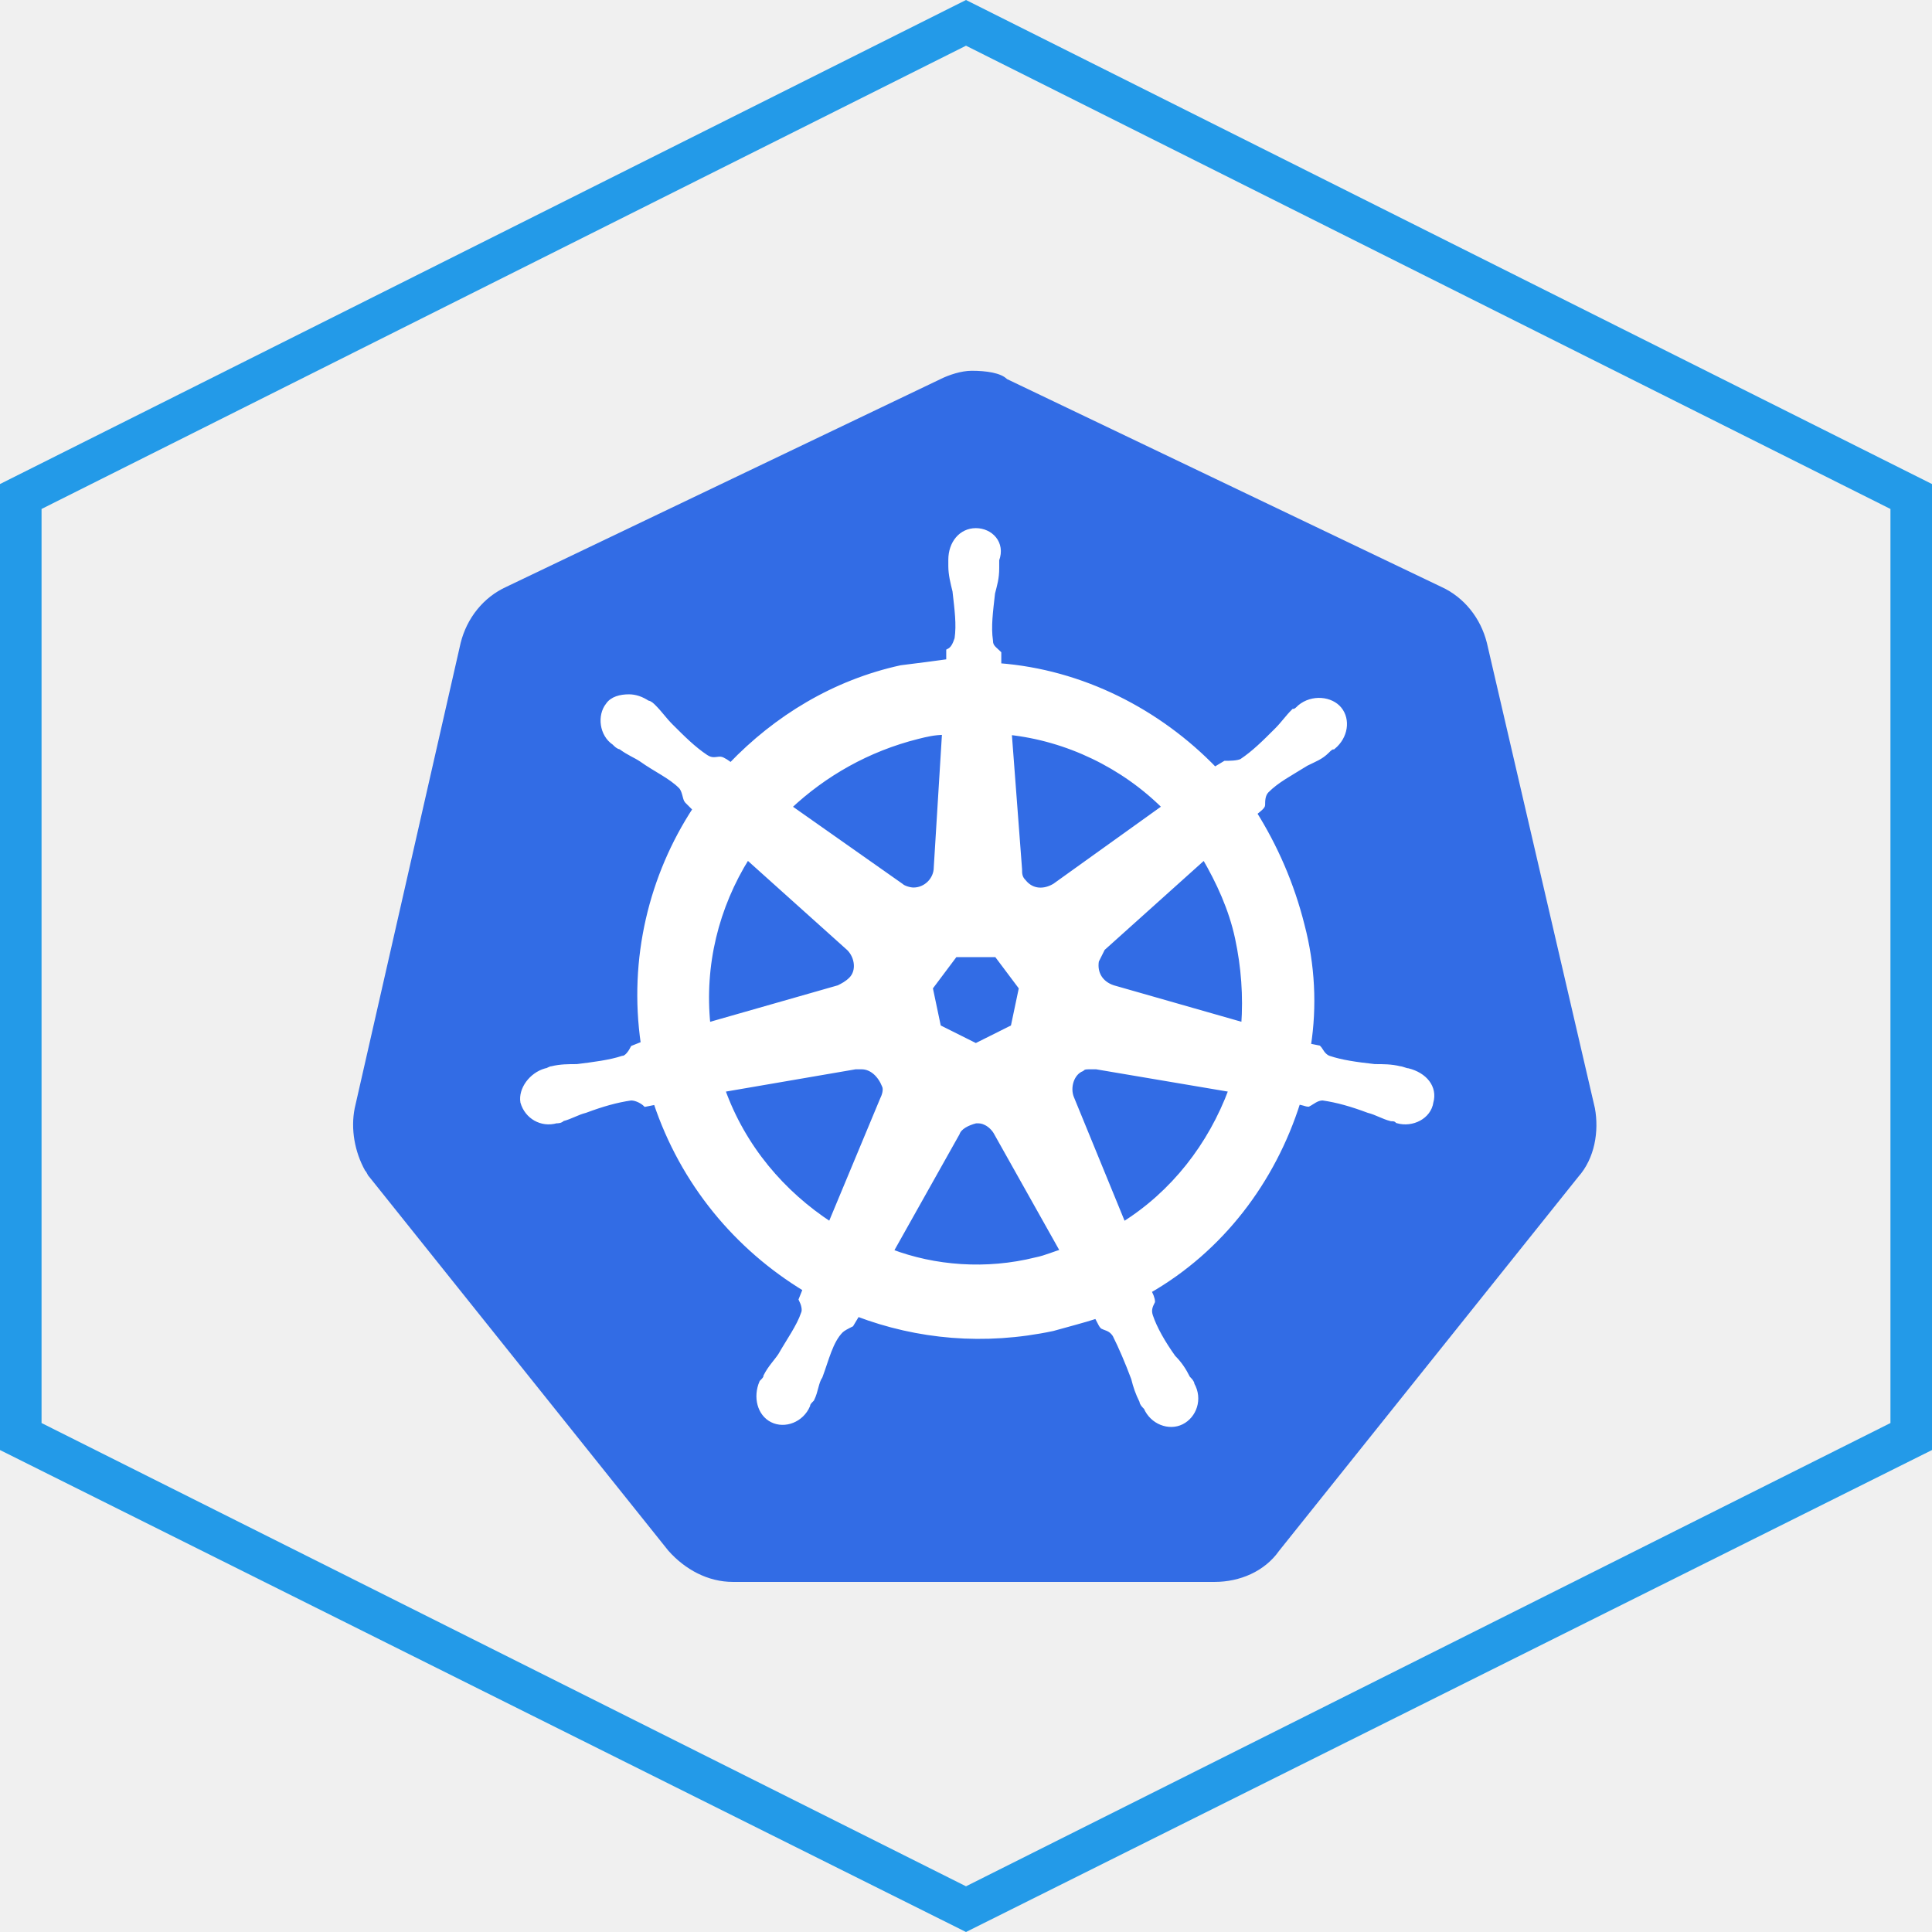
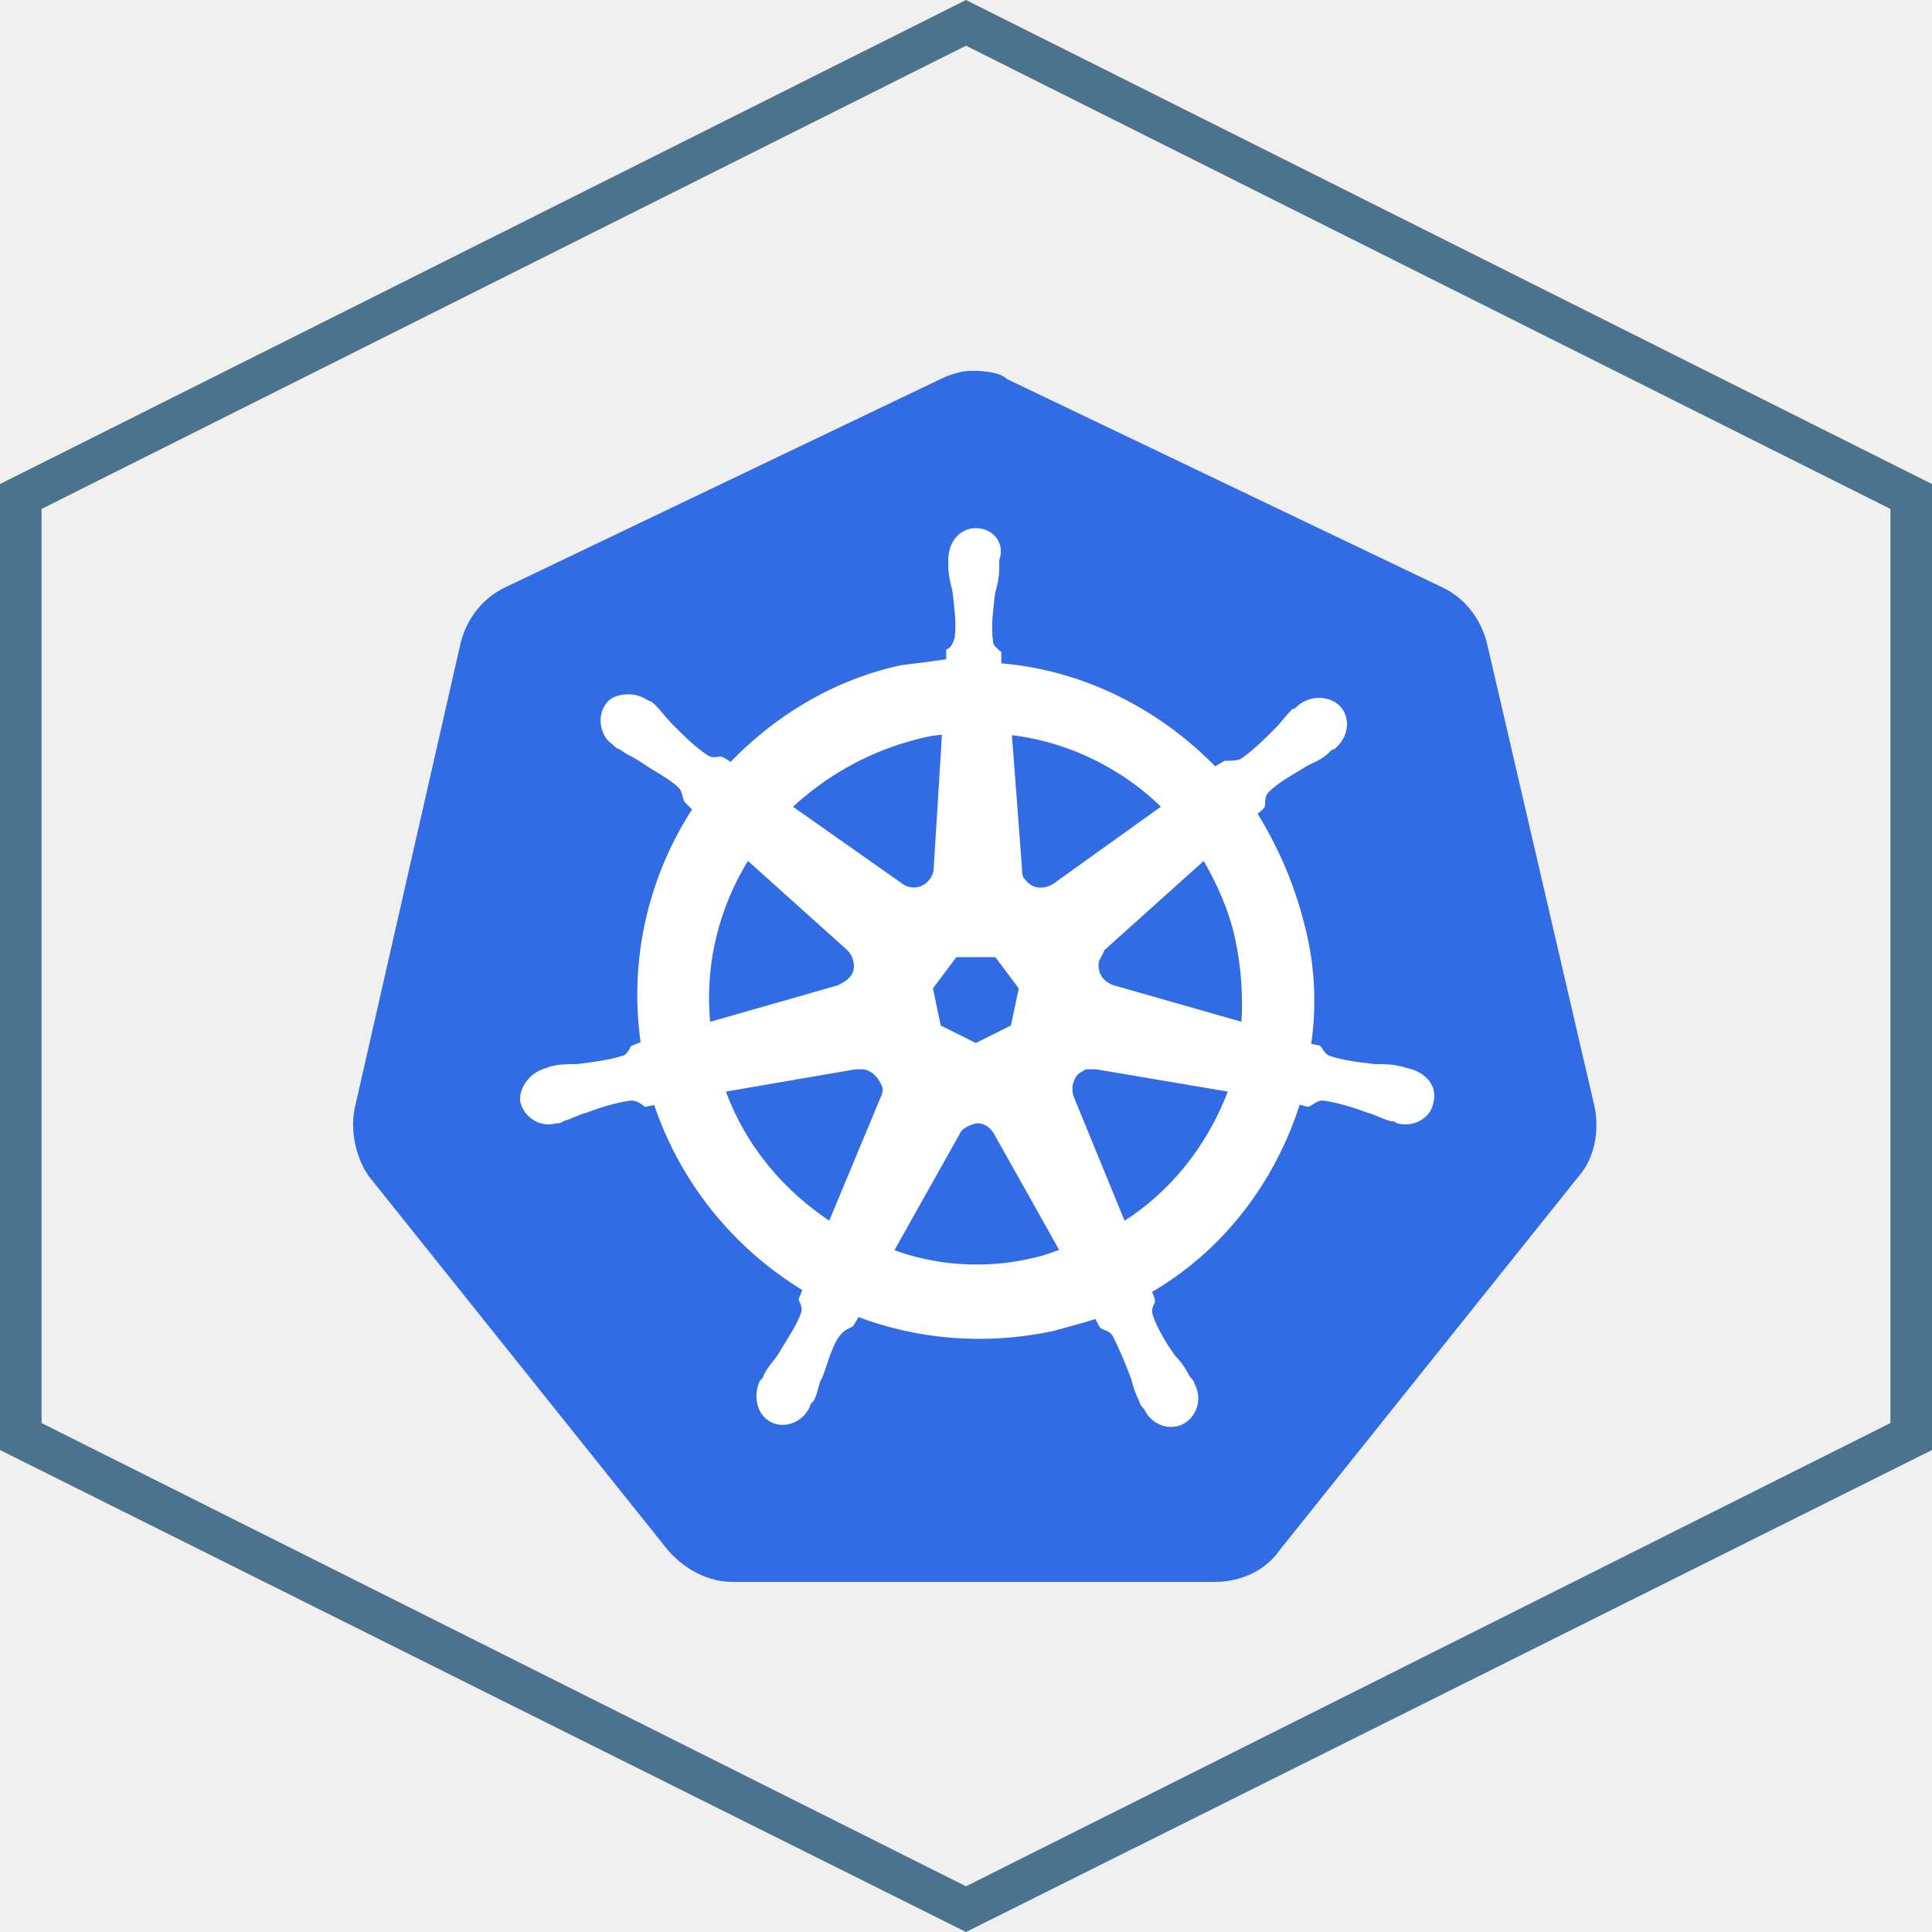
<svg xmlns="http://www.w3.org/2000/svg" version="1.1" x="0px" y="0px" viewBox="0 0 93 93" style="enable-background:new 0 0 93 93;" xml:space="preserve">
  <g>
-     <path fill="#239AE8" d="M46.5,2.2L91,24.5v44L46.5,90.8L2,68.5v-44L46.5,2.2 M46.5,0L0,23.3v46.5L46.5,93L93,69.8V23.3L46.5,0L46.5,0z   " />
+     <path fill="#4b738d" d="M46.5,2.2L91,24.5v44L46.5,90.8L2,68.5v-44L46.5,2.2 M46.5,0L0,23.3v46.5L46.5,93L93,69.8V23.3L46.5,0L46.5,0z   " />
  </g>
  <g transform="translate(-6.326094,-174.7524)">
    <g>
      <path fill="#326CE5" d="    M53.1,192.6c-0.5,0-1.1,0.2-1.5,0.4l-20.9,10c-1.1,0.5-1.9,1.5-2.2,2.7l-5.1,22.4c-0.2,1,0,2.1,0.5,3c0.1,0.1,0.1,0.2,0.2,0.3    l14.4,18c0.8,0.9,1.9,1.5,3.1,1.5l23.2,0c1.2,0,2.4-0.5,3.1-1.5l14.4-18c0.8-0.9,1-2.2,0.8-3.3l-5.2-22.4    c-0.3-1.2-1.1-2.2-2.2-2.7l-20.9-10C54.5,192.7,53.8,192.6,53.1,192.6z" />
      <path fill="#FFFFFF" stroke="#FFFFFF" stroke-width="0.25" d="    M53.3,200.3c-0.7,0-1.2,0.6-1.2,1.4c0,0,0,0,0,0c0,0.1,0,0.2,0,0.3c0,0.4,0.1,0.8,0.2,1.2c0.1,0.9,0.2,1.6,0.1,2.3    c-0.1,0.3-0.2,0.5-0.4,0.6l0,0.5c-0.7,0.1-1.5,0.2-2.3,0.3c-3.2,0.7-6,2.4-8.2,4.7c-0.1-0.1-0.4-0.3-0.5-0.3    c-0.2,0-0.4,0.1-0.7-0.1c-0.6-0.4-1.1-0.9-1.7-1.5c-0.3-0.3-0.5-0.6-0.8-0.9c-0.1-0.1-0.2-0.2-0.3-0.2c-0.3-0.2-0.6-0.3-0.9-0.3    c-0.4,0-0.8,0.1-1,0.4c-0.4,0.5-0.3,1.4,0.3,1.8c0,0,0,0,0,0c0.1,0.1,0.2,0.2,0.3,0.2c0.4,0.3,0.7,0.4,1,0.6    c0.7,0.5,1.4,0.8,1.9,1.3c0.2,0.2,0.2,0.6,0.3,0.7l0.4,0.4c-2.1,3.2-3.1,7.2-2.5,11.3l-0.5,0.2c-0.1,0.2-0.3,0.5-0.5,0.5    c-0.6,0.2-1.4,0.3-2.2,0.4c-0.4,0-0.8,0-1.2,0.1c-0.1,0-0.2,0.1-0.3,0.1c0,0,0,0,0,0c0,0,0,0,0,0c-0.7,0.2-1.2,0.9-1.1,1.5    c0.2,0.7,0.9,1.1,1.6,0.9c0,0,0,0,0,0c0,0,0,0,0,0c0.1,0,0.2,0,0.3-0.1c0.4-0.1,0.7-0.3,1.1-0.4c0.8-0.3,1.5-0.5,2.2-0.6    c0.3,0,0.6,0.2,0.7,0.3l0.5-0.1c1.3,3.9,3.9,7,7.2,9l-0.2,0.5c0.1,0.2,0.2,0.5,0.1,0.7c-0.2,0.6-0.7,1.3-1.1,2    c-0.2,0.3-0.5,0.6-0.7,1c0,0.1-0.1,0.2-0.2,0.3c-0.3,0.7-0.1,1.5,0.5,1.8c0.6,0.3,1.4,0,1.7-0.7c0,0,0,0,0,0c0,0,0,0,0,0    c0-0.1,0.1-0.2,0.2-0.3c0.2-0.4,0.2-0.8,0.4-1.1c0.3-0.8,0.5-1.7,1-2.2c0.1-0.1,0.3-0.2,0.5-0.3l0.3-0.5c2.9,1.1,6.1,1.4,9.4,0.7    c0.7-0.2,1.5-0.4,2.1-0.6c0.1,0.1,0.2,0.4,0.3,0.5c0.2,0.1,0.4,0.1,0.6,0.4c0.3,0.6,0.6,1.3,0.9,2.1c0.1,0.4,0.2,0.7,0.4,1.1    c0,0.1,0.1,0.2,0.2,0.3c0.3,0.7,1.1,1,1.7,0.7c0.6-0.3,0.9-1.1,0.5-1.8c0-0.1-0.1-0.2-0.2-0.3c-0.2-0.4-0.4-0.7-0.7-1    c-0.5-0.7-0.9-1.4-1.1-2c-0.1-0.3,0-0.5,0.1-0.7c0-0.1-0.1-0.4-0.2-0.5c3.5-2,6-5.3,7.2-9.1c0.2,0,0.4,0.1,0.5,0.1    c0.2-0.1,0.4-0.3,0.7-0.3c0.7,0.1,1.4,0.3,2.2,0.6c0.4,0.1,0.7,0.3,1.1,0.4c0.1,0,0.2,0,0.3,0.1c0,0,0,0,0,0c0,0,0,0,0,0    c0.7,0.2,1.5-0.2,1.6-0.9c0.2-0.7-0.3-1.3-1.1-1.5c-0.1,0-0.3-0.1-0.4-0.1c-0.4-0.1-0.8-0.1-1.2-0.1c-0.9-0.1-1.6-0.2-2.2-0.4    c-0.3-0.1-0.4-0.4-0.5-0.5l-0.5-0.1c0.3-1.9,0.2-3.9-0.3-5.8c-0.5-2-1.3-3.8-2.3-5.4c0.1-0.1,0.4-0.3,0.4-0.4c0-0.2,0-0.5,0.2-0.7    c0.5-0.5,1.1-0.8,1.9-1.3c0.4-0.2,0.7-0.3,1-0.6c0.1-0.1,0.2-0.2,0.3-0.2c0.6-0.5,0.7-1.3,0.3-1.8s-1.3-0.6-1.9-0.1    c-0.1,0.1-0.2,0.2-0.3,0.2c-0.3,0.3-0.5,0.6-0.8,0.9c-0.6,0.6-1.1,1.1-1.7,1.5c-0.2,0.1-0.6,0.1-0.8,0.1l-0.5,0.3    c-2.7-2.8-6.4-4.7-10.4-5c0-0.2,0-0.5,0-0.6c-0.2-0.2-0.4-0.3-0.4-0.6c-0.1-0.7,0-1.4,0.1-2.3c0.1-0.4,0.2-0.7,0.2-1.2    c0-0.1,0-0.2,0-0.4C54.6,200.9,54,200.3,53.3,200.3L53.3,200.3z M51.8,210l-0.4,6.5l0,0c0,0.6-0.5,1.1-1.1,1.1    c-0.2,0-0.5-0.1-0.6-0.2l0,0l-5.4-3.8c1.7-1.6,3.8-2.8,6.2-3.4C50.9,210.1,51.3,210,51.8,210z M54.9,210c2.8,0.3,5.5,1.6,7.5,3.6    l-5.3,3.8l0,0c-0.5,0.3-1.1,0.3-1.5-0.2c-0.2-0.2-0.2-0.4-0.2-0.6l0,0L54.9,210z M42.3,216l4.9,4.4l0,0c0.4,0.4,0.5,1.1,0.1,1.5    c-0.2,0.2-0.4,0.3-0.6,0.4l0,0l-6.3,1.8C40.1,221.2,40.8,218.4,42.3,216z M64.3,216c0.7,1.2,1.3,2.5,1.6,3.9    c0.3,1.4,0.4,2.8,0.3,4.2l-6.3-1.8l0,0c-0.6-0.2-0.9-0.7-0.8-1.3c0.1-0.2,0.2-0.4,0.3-0.6l0,0L64.3,216L64.3,216z M52.3,220.7h2    l1.2,1.6l-0.4,1.9l-1.8,0.9l-1.8-0.9l-0.4-1.9L52.3,220.7z M58.8,226.1c0.1,0,0.2,0,0.3,0l0,0l6.5,1.1c-1,2.7-2.8,5-5.2,6.5    l-2.5-6.1l0,0c-0.2-0.5,0-1.2,0.5-1.4C58.5,226.1,58.6,226.1,58.8,226.1L58.8,226.1z M47.8,226.1c0.5,0,0.9,0.4,1.1,0.9    c0.1,0.2,0,0.5-0.1,0.7l0,0l-2.5,6c-2.3-1.5-4.2-3.7-5.2-6.5l6.4-1.1l0,0C47.7,226.1,47.8,226.1,47.8,226.1L47.8,226.1z     M53.3,228.7c0.2,0,0.3,0,0.5,0.1c0.2,0.1,0.4,0.3,0.5,0.5h0l3.2,5.7c-0.4,0.1-0.8,0.3-1.3,0.4c-2.4,0.6-4.9,0.4-7-0.4l3.2-5.7h0    C52.5,229,52.9,228.8,53.3,228.7z" />
    </g>
  </g>
</svg>
